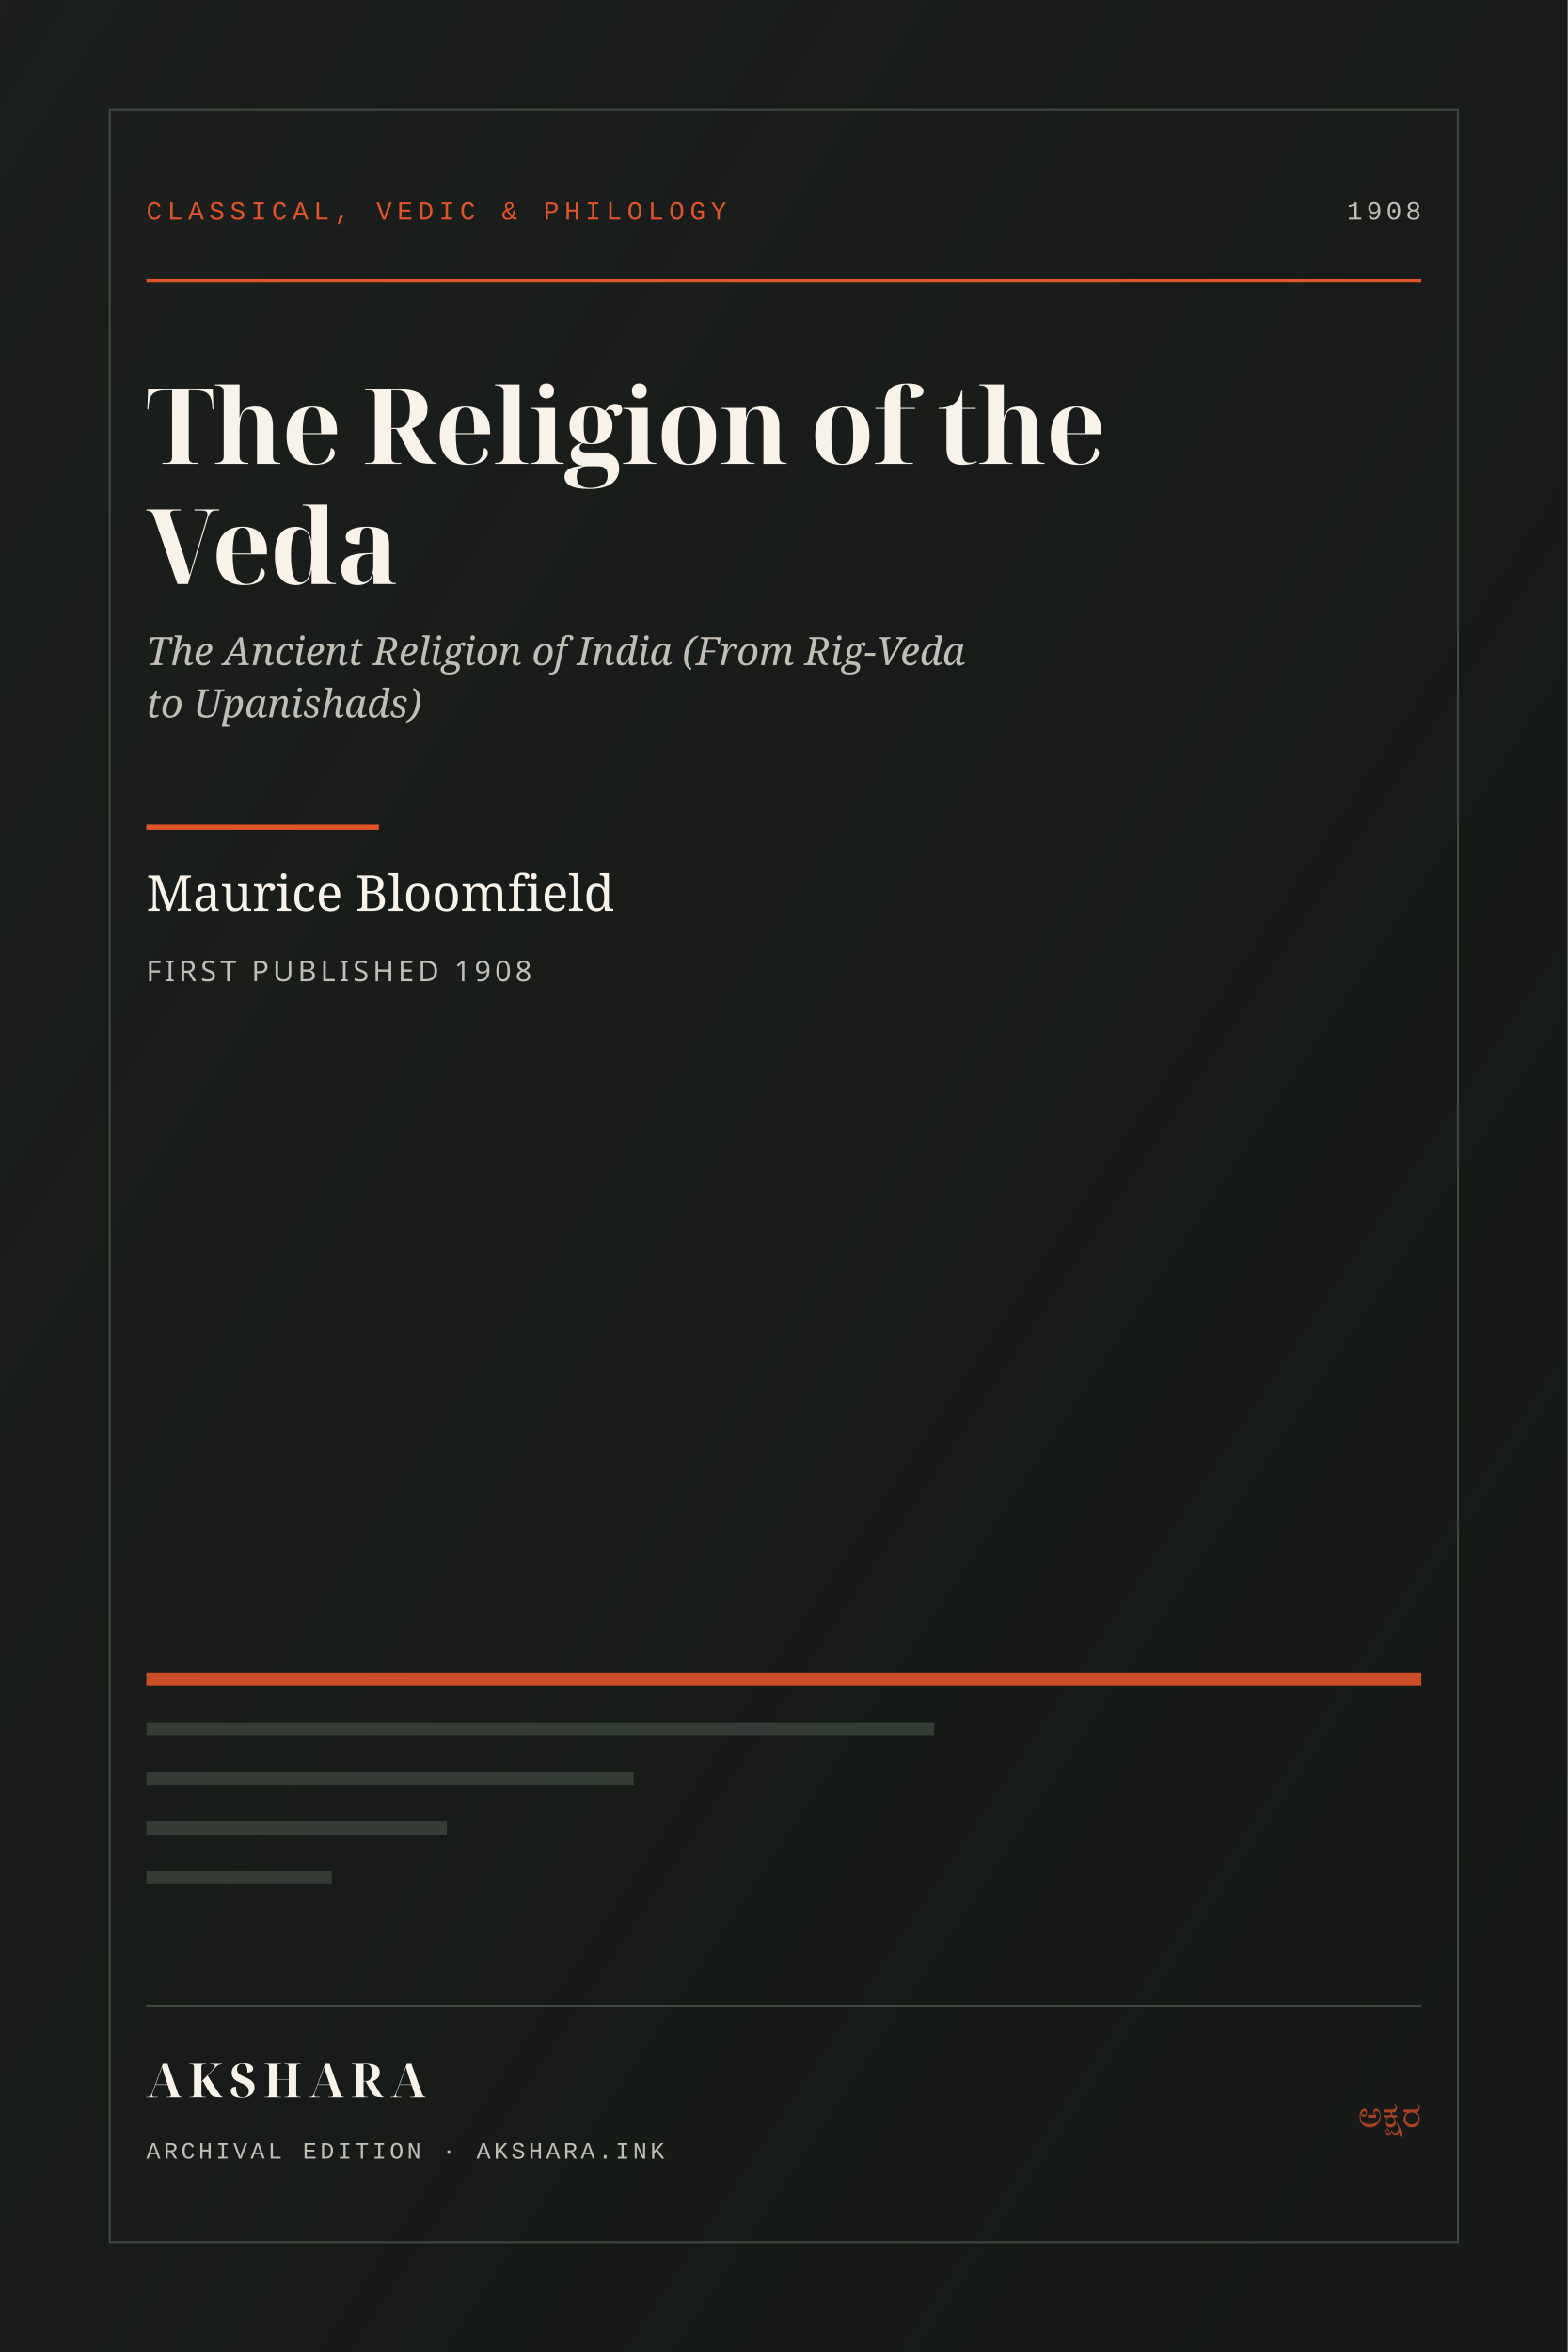
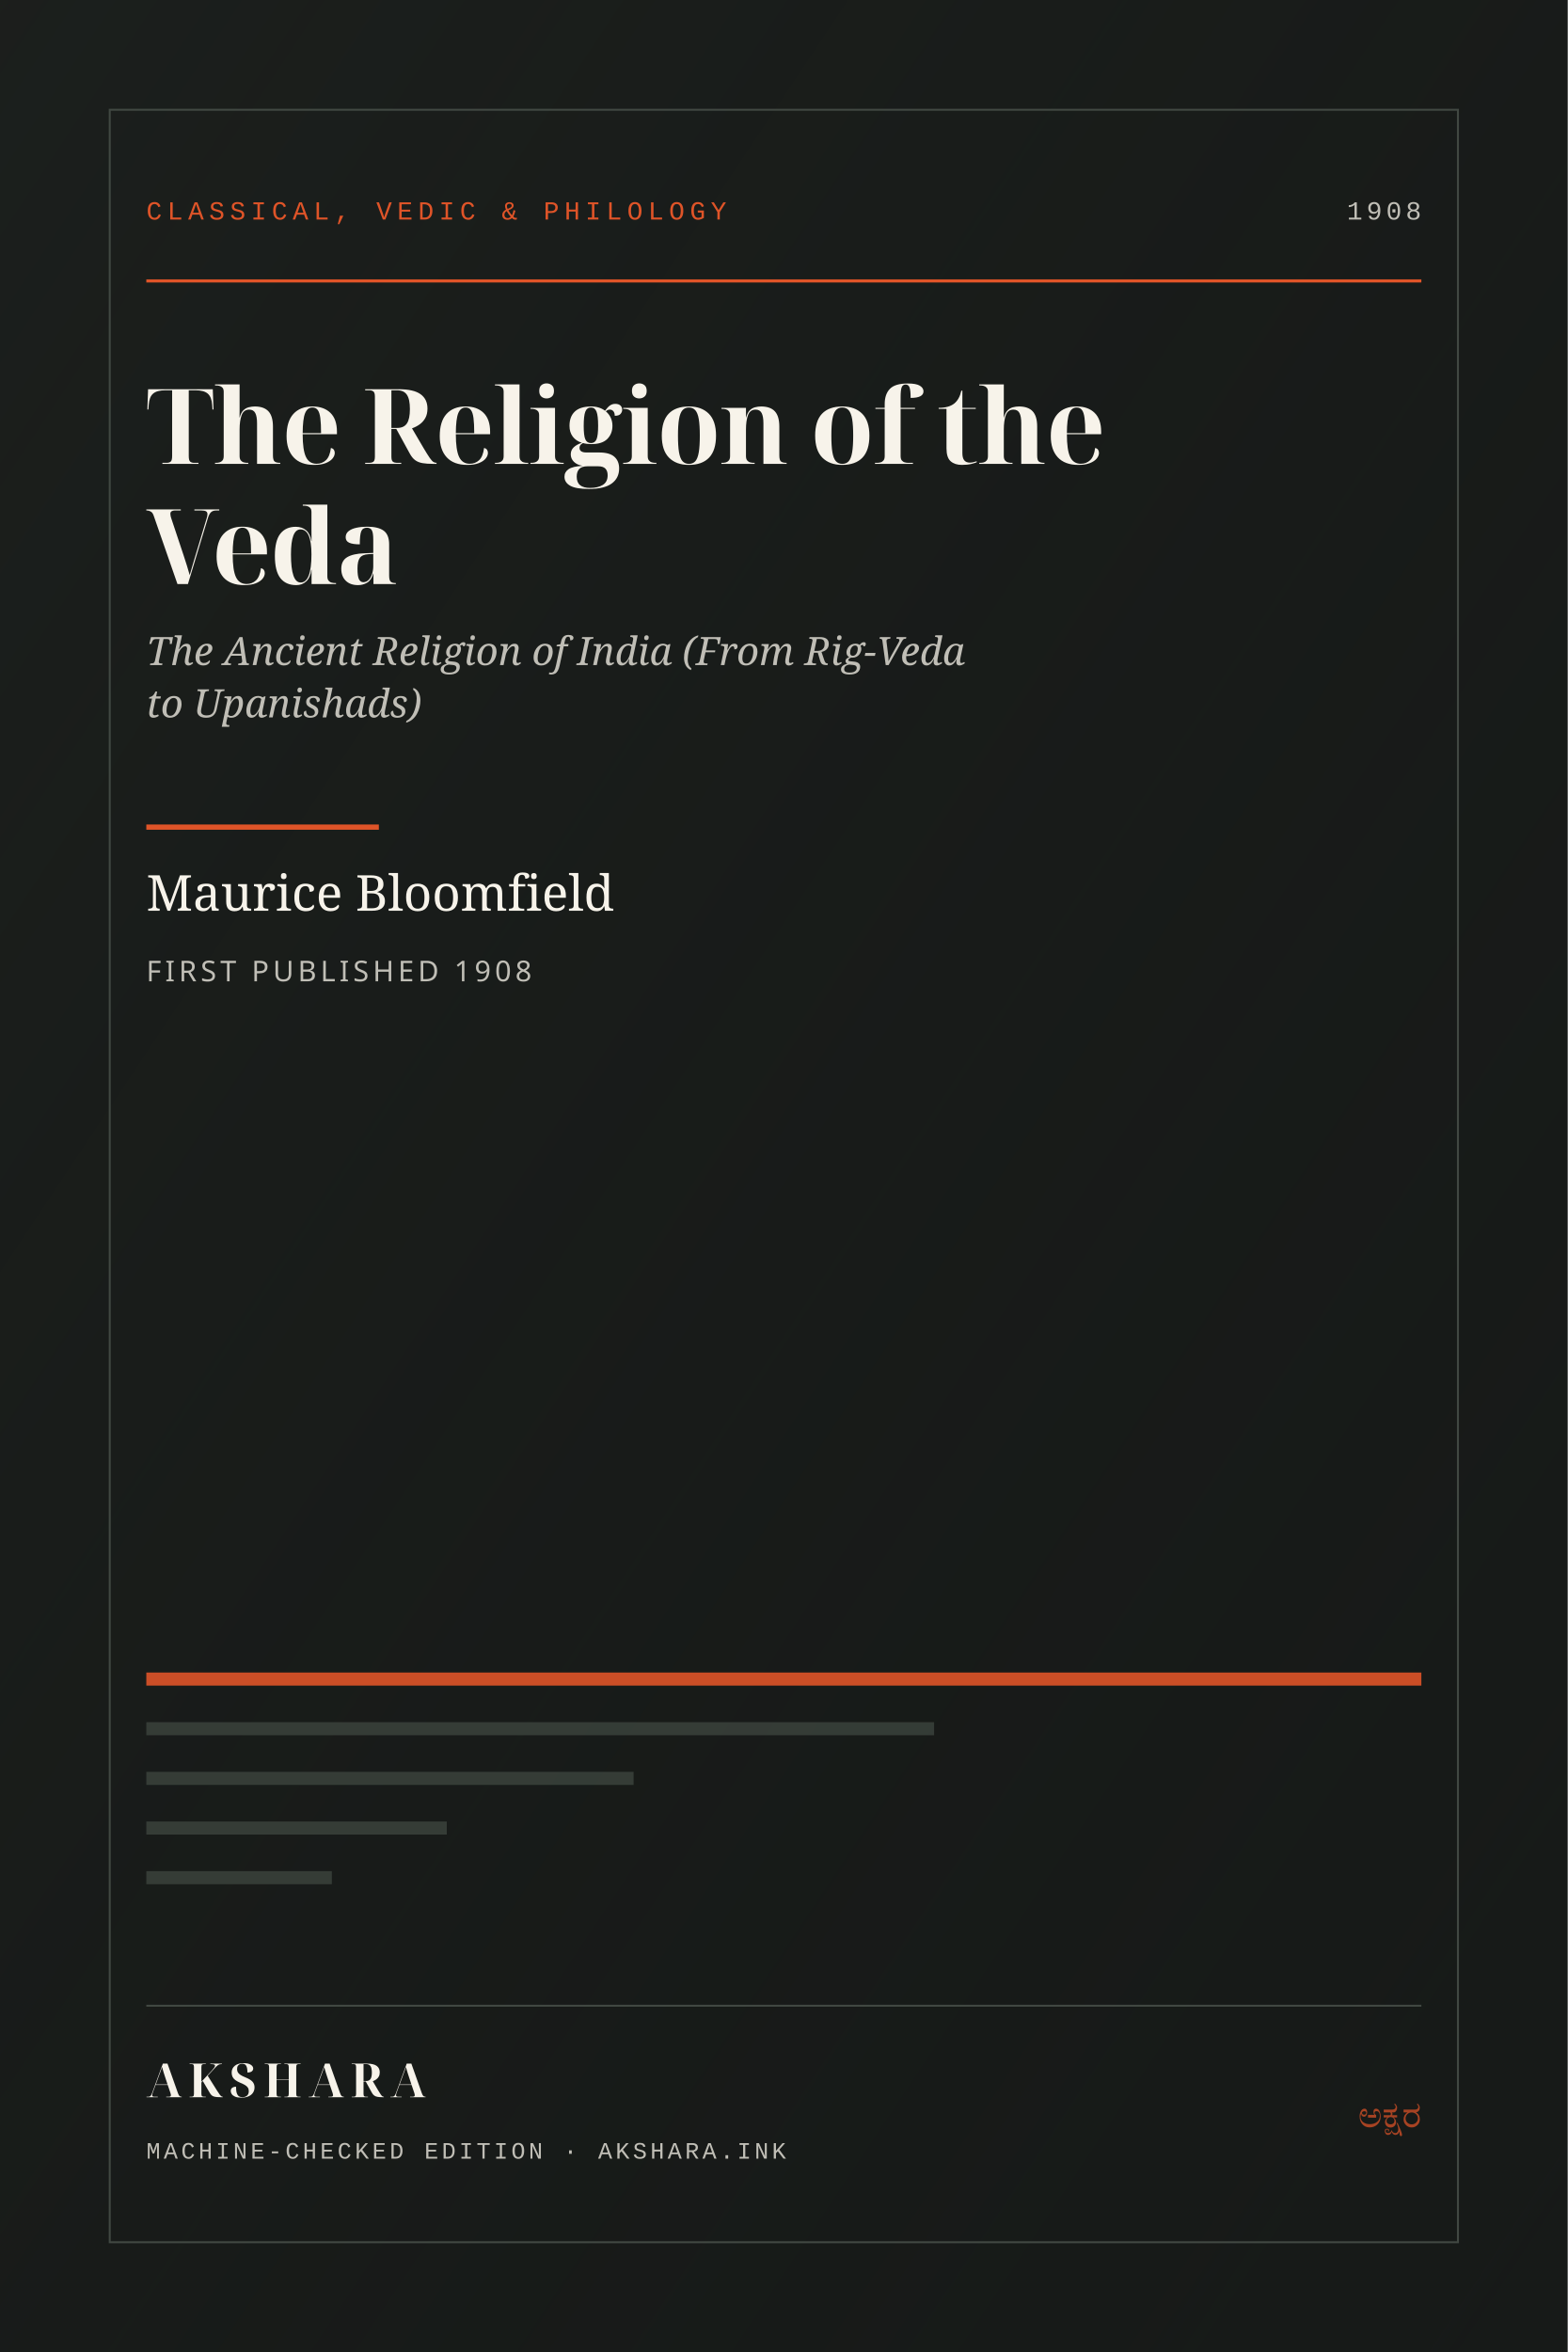
<svg xmlns="http://www.w3.org/2000/svg" viewBox="0 0 1200 1800" width="1200" height="1800">
  <defs>
    <linearGradient id="bgShade" x1="0" y1="0" x2="1" y2="1">
      <stop offset="0%" stop-color="#212522" stop-opacity="0.45" />
      <stop offset="100%" stop-color="#171A18" stop-opacity="0" />
    </linearGradient>
  </defs>
  <rect width="1200" height="1800" fill="#171A18" />
  <rect width="1200" height="1800" fill="url(#bgShade)" />
  <rect x="84" y="84" width="1032" height="1632" fill="none" stroke="#414842" stroke-width="1.5" />
  <line x1="112" y1="215" x2="1088" y2="215" stroke="#DF5428" stroke-width="2.4" />
  <rect x="112" y="1280" width="976" height="10" fill="#DF5428" fill-opacity="0.9" />
  <rect x="112" y="1318" width="603" height="10" fill="#414842" fill-opacity="0.72" />
  <rect x="112" y="1356" width="373" height="10" fill="#414842" fill-opacity="0.72" />
  <rect x="112" y="1394" width="230" height="10" fill="#414842" fill-opacity="0.72" />
  <rect x="112" y="1432" width="142" height="10" fill="#414842" fill-opacity="0.72" />
  <line x1="112" y1="1535" x2="1088" y2="1535" stroke="#414842" stroke-width="1.5" />
  <text x="112" y="168" fill="#DF5428" font-family="JetBrainsMono Nerd Font, Liberation Mono, monospace" font-size="20" font-weight="500" letter-spacing="4">
    CLASSICAL, VEDIC &amp; PHILOLOGY
  </text>
  <text x="1088" y="168" text-anchor="end" fill="#C0BEB6" font-family="JetBrainsMono Nerd Font, Liberation Mono, monospace" font-size="20" letter-spacing="3">
    1908
  </text>
  <text x="112" y="355" fill="#F7F3EA" font-family="Noto Serif Display, Noto Serif, Georgia, serif" font-size="80" font-weight="600" letter-spacing="-1">
    <tspan x="112" dy="0">The Religion of the</tspan>
    <tspan x="112" dy="92">Veda</tspan>
  </text>
  <text x="112" y="509" fill="#C0BEB6" font-family="Noto Serif, Georgia, serif" font-style="italic" font-size="30">
    <tspan x="112" dy="0">The Ancient Religion of India (From Rig-Veda</tspan>
    <tspan x="112" dy="40">to Upanishads)</tspan>
  </text>
  <line x1="112" y1="633" x2="290" y2="633" stroke="#DF5428" stroke-width="4" />
  <text x="112" y="697" fill="#F7F3EA" font-family="Noto Serif, Georgia, serif" font-size="38" font-weight="400">
    <tspan x="112" dy="0">Maurice Bloomfield</tspan>
  </text>
  <text x="112" y="751" fill="#C0BEB6" font-family="Noto Sans, sans-serif" font-size="22" letter-spacing="3">
    FIRST PUBLISHED 1908
  </text>
  <text x="112" y="1605" fill="#F7F3EA" font-family="Noto Serif Display, Noto Serif, Georgia, serif" font-size="36" font-weight="600" letter-spacing="5">
    AKSHARA
  </text>
  <text x="112" y="1652" fill="#C0BEB6" font-family="JetBrainsMono Nerd Font, Liberation Mono, monospace" font-size="18" letter-spacing="2.5">
-     ARCHIVAL EDITION  ·  AKSHARA.INK
+     MACHINE-CHECKED EDITION  ·  AKSHARA.INK
  </text>
  <text x="1088" y="1628" text-anchor="end" fill="#DF5428" font-family="Noto Serif, Georgia, serif" font-size="28" fill-opacity="0.72">
    ಅಕ್ಷರ
  </text>
</svg>
